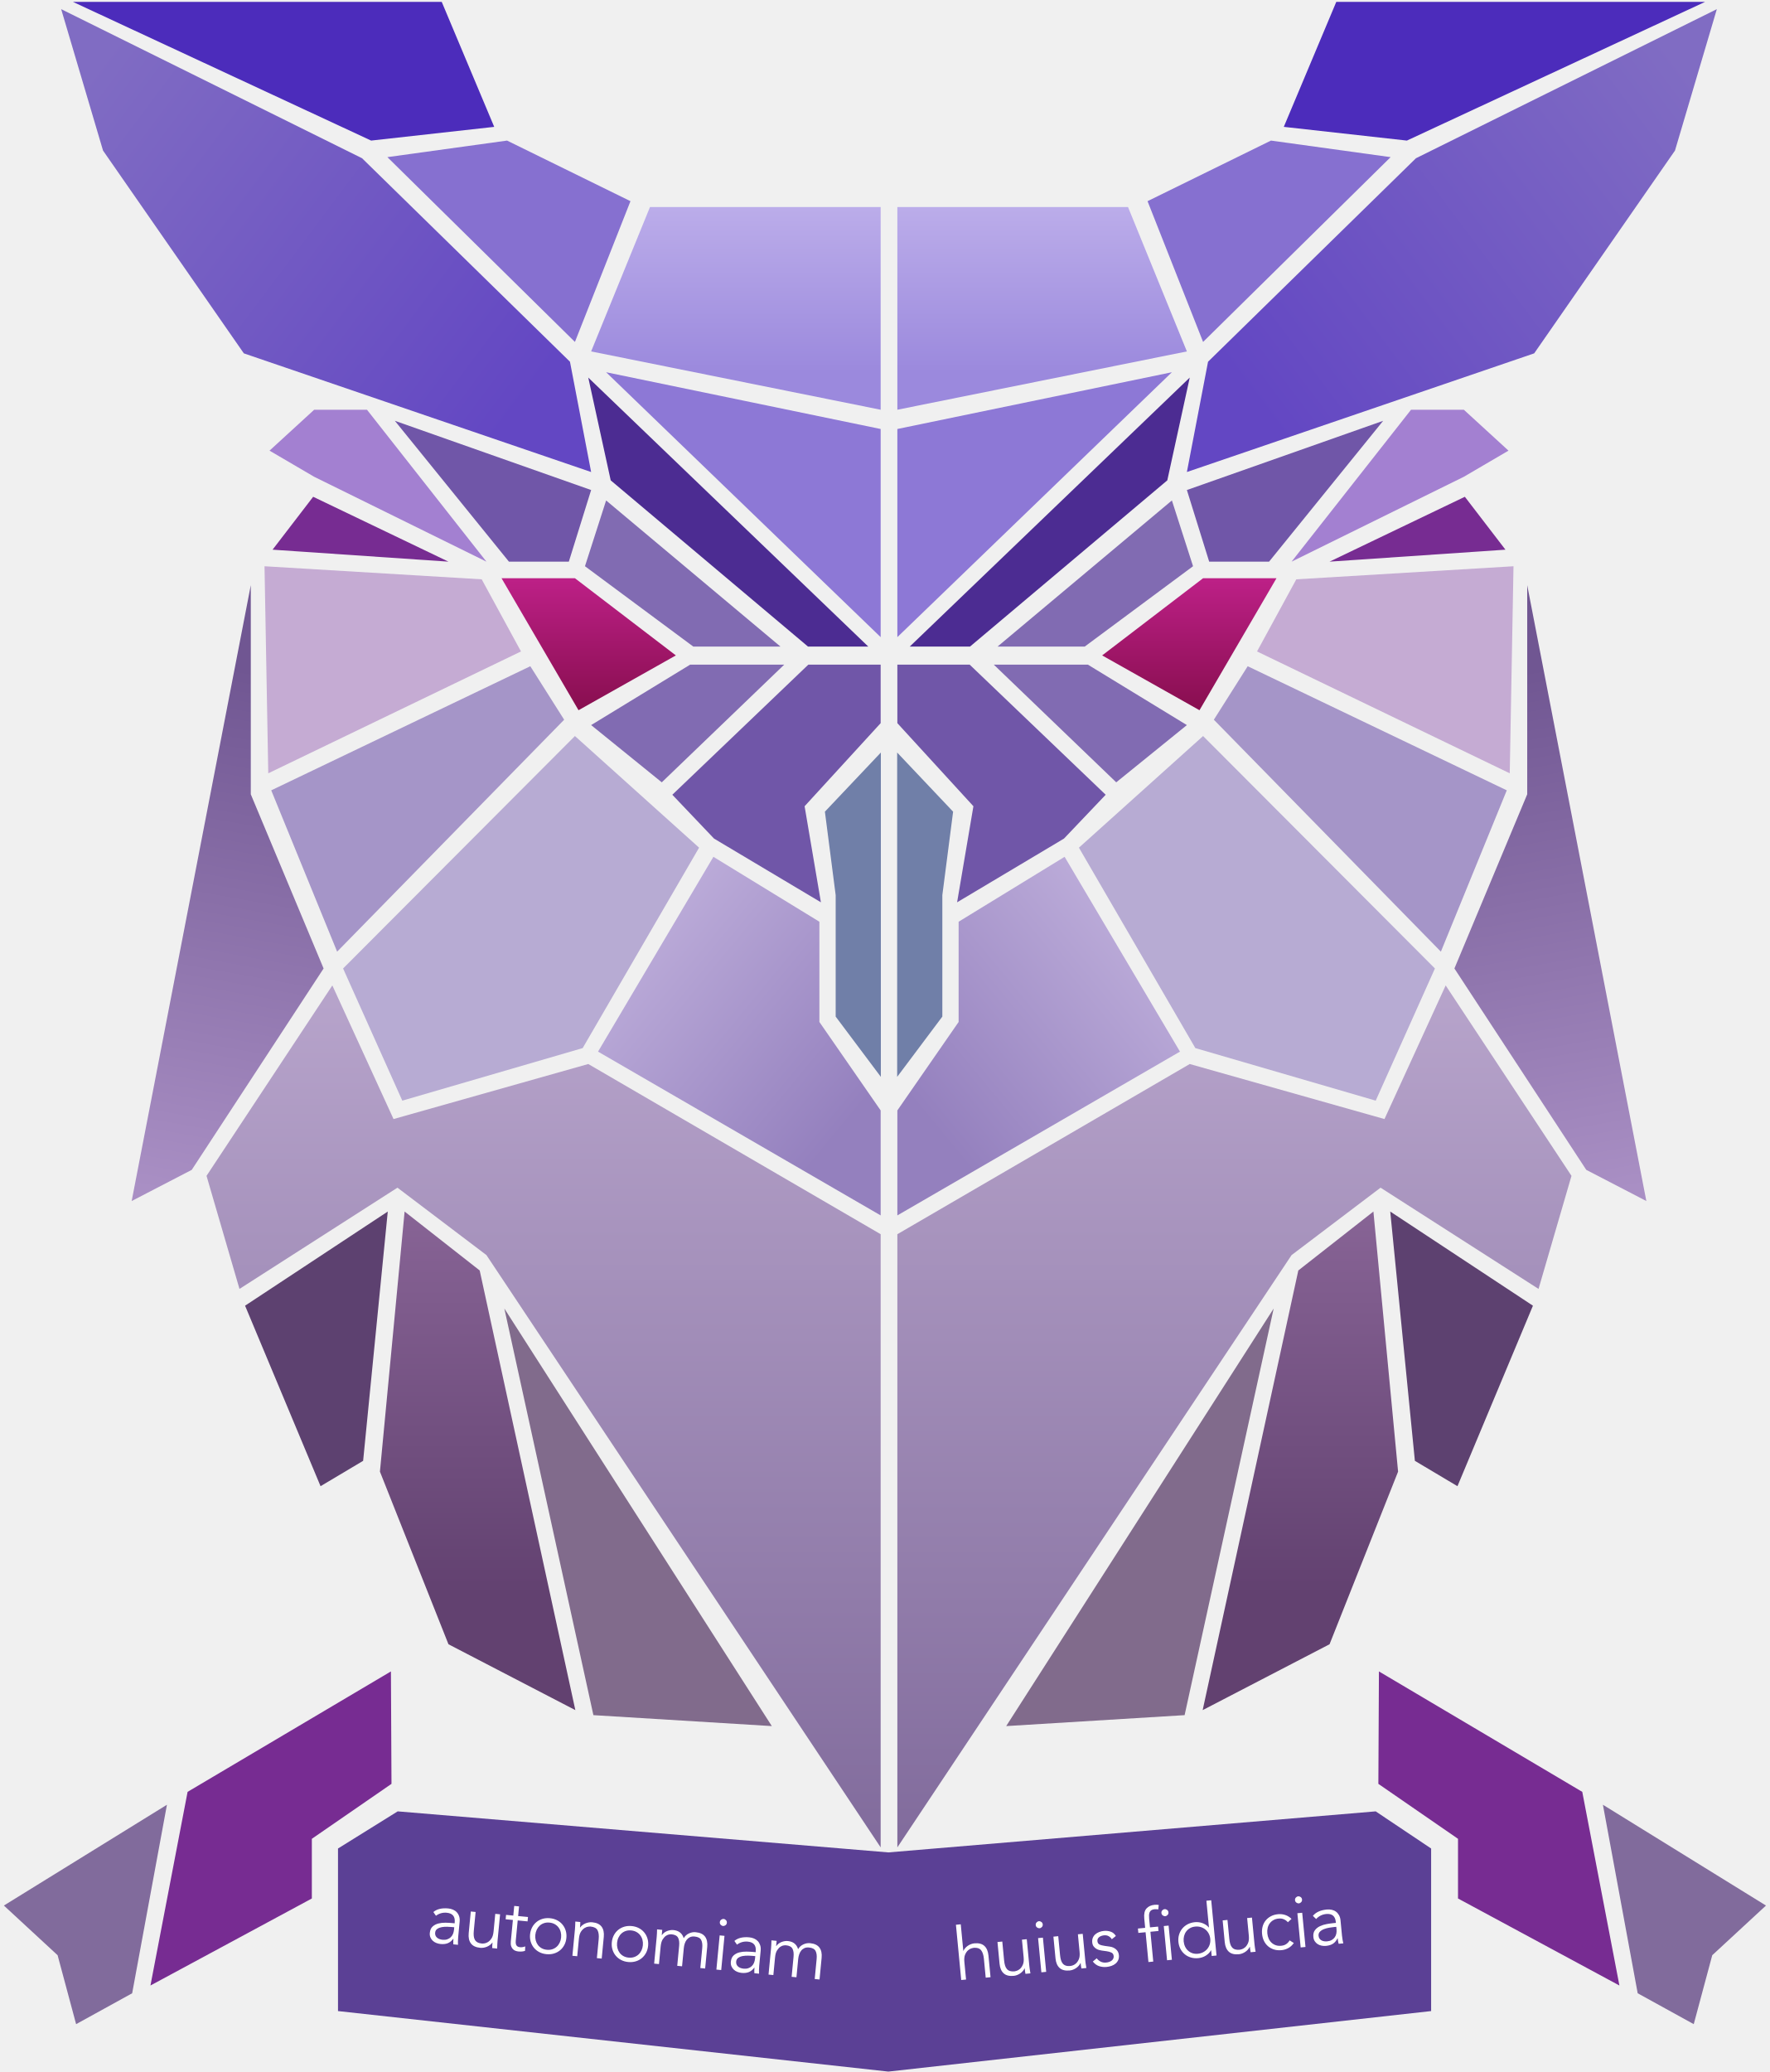
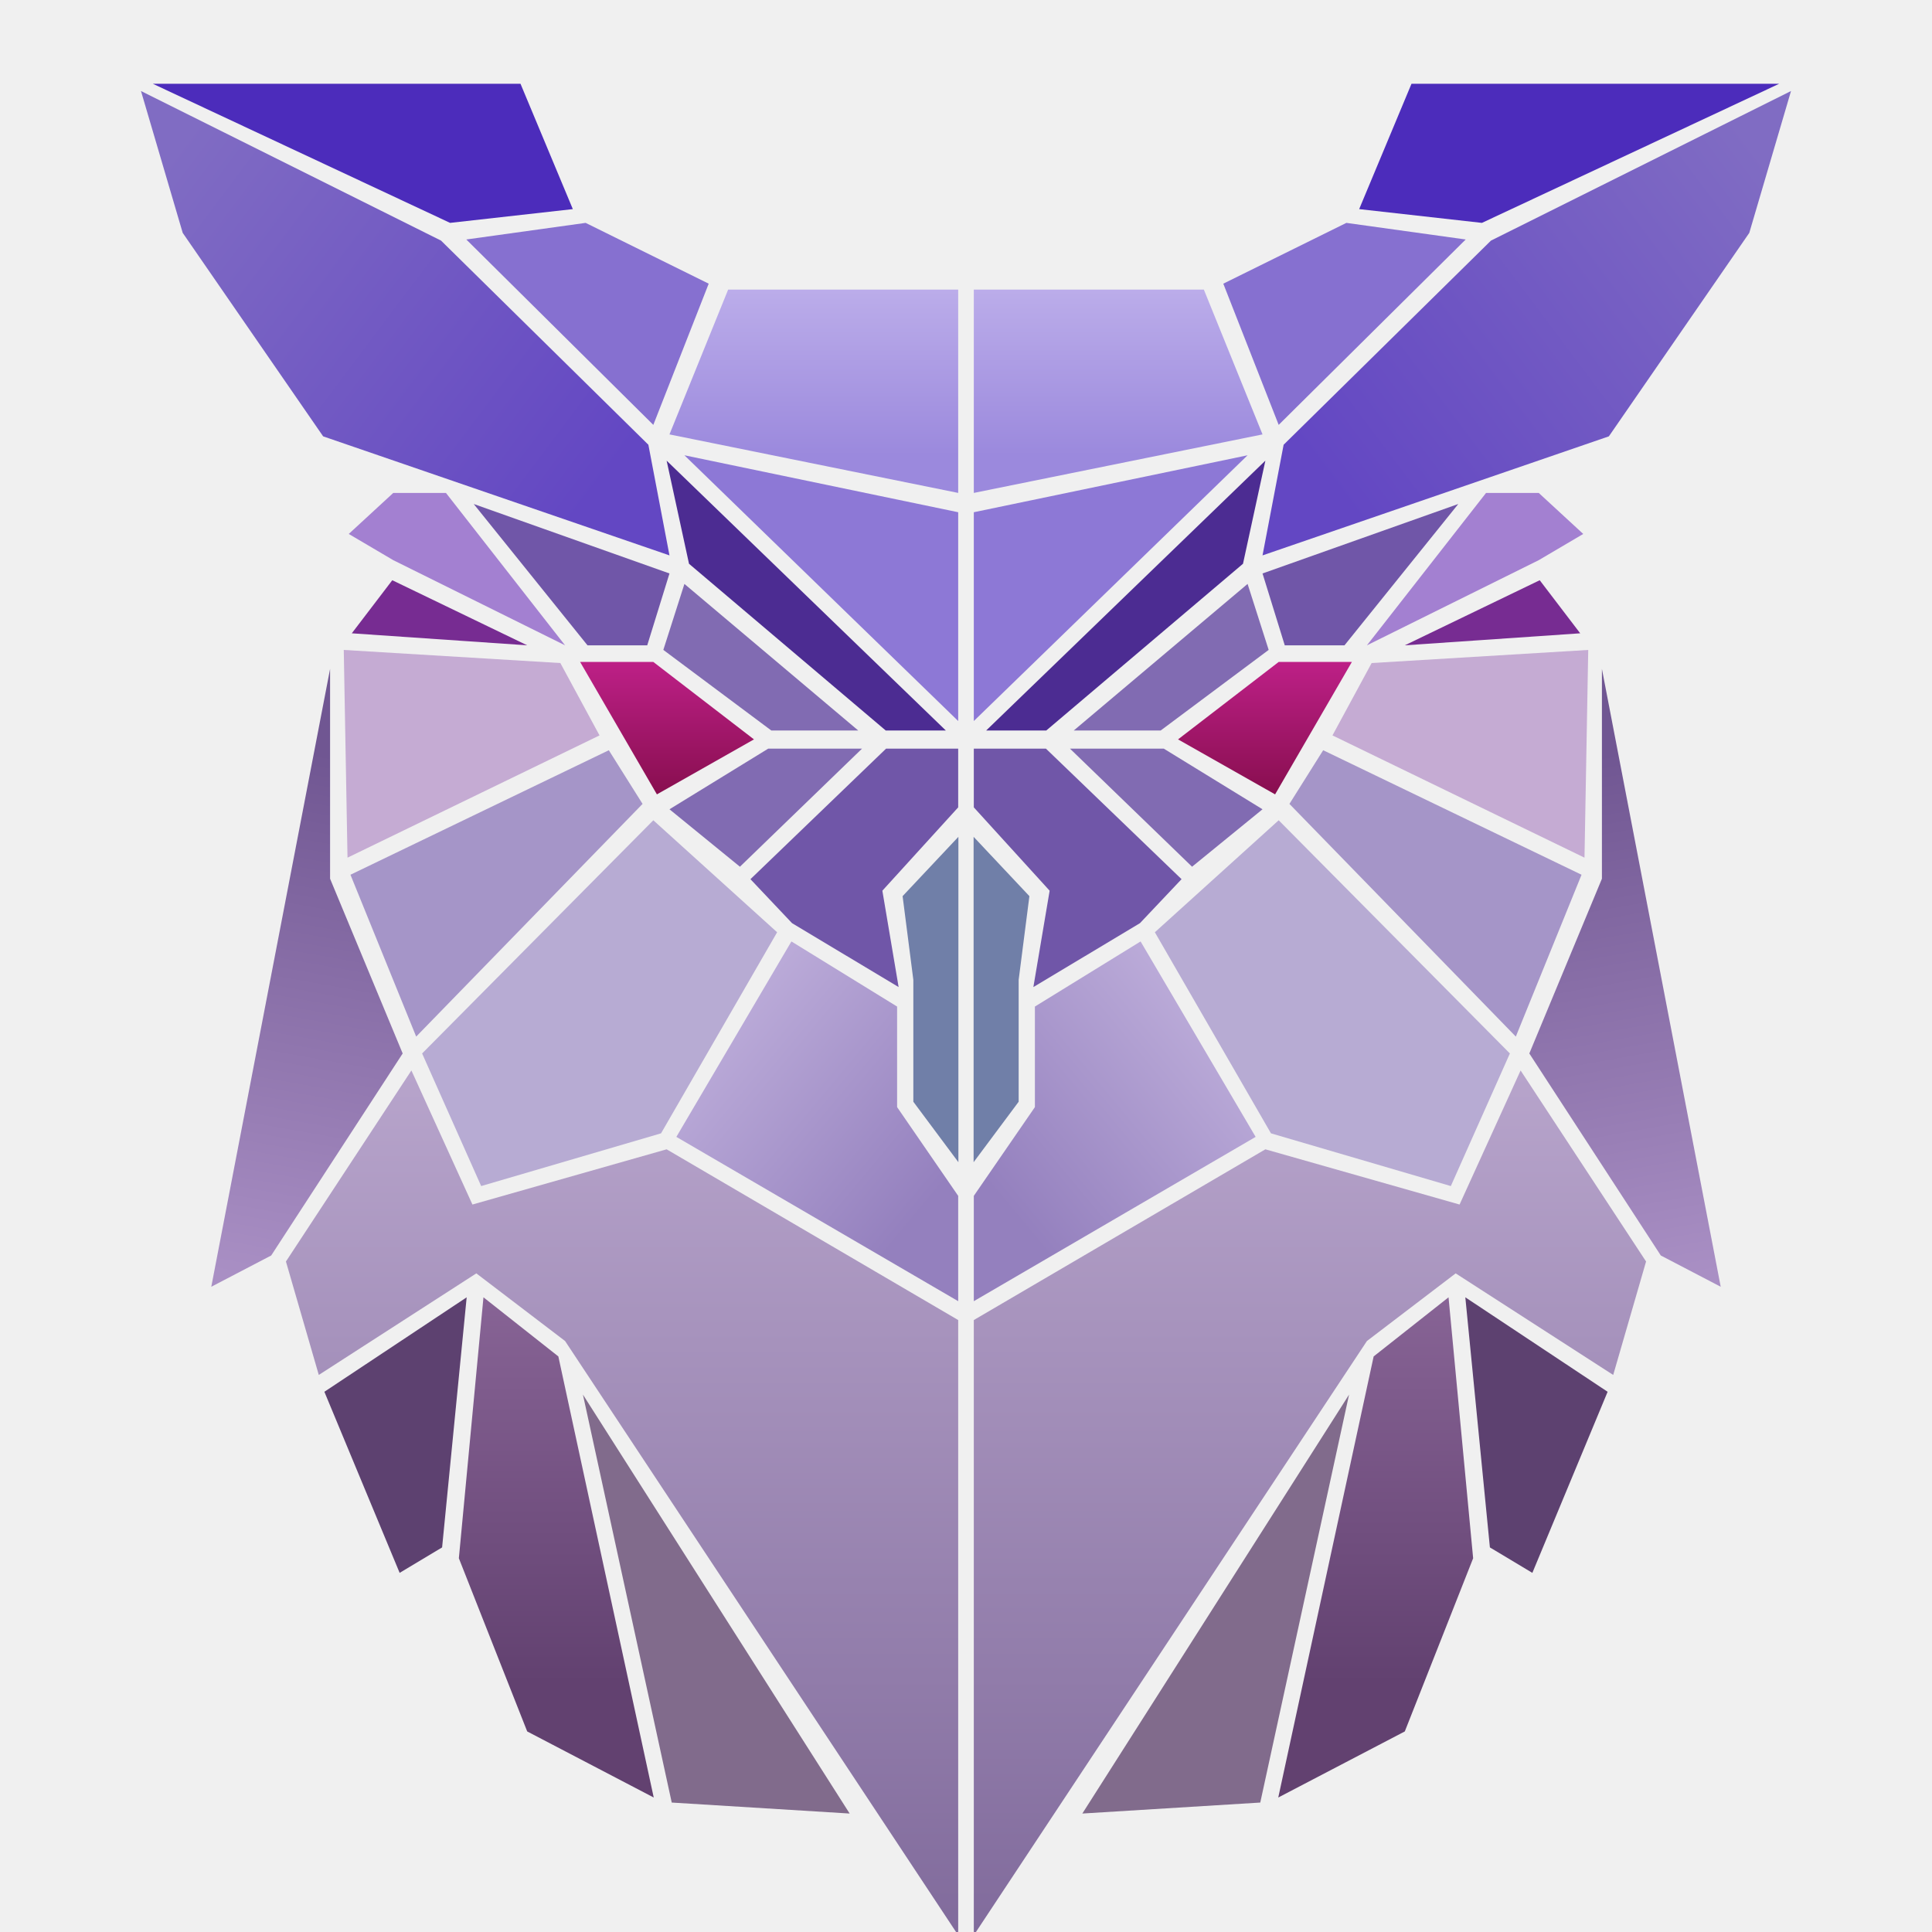
- <svg xmlns="http://www.w3.org/2000/svg" width="217px" height="254px" viewBox="0 0 217 254" version="1.1">
+ <svg xmlns="http://www.w3.org/2000/svg" width="254px" height="254px" viewBox="0 0 254 254" version="1.1">
  <defs>
-     <linearGradient x1="93.29%" y1="75.225%" x2="3.823%" y2="16.739%" id="linearGradient-1">
+     <linearGradient x1="93.29%" y1="75.539%" x2="3.823%" y2="16.324%" id="linearGradient-1">
      <stop stop-color="#6347C3" offset="0%" />
      <stop stop-color="#806CC3" offset="100%" />
    </linearGradient>
    <linearGradient x1="50%" y1="-39.737%" x2="50%" y2="81.431%" id="linearGradient-2">
      <stop stop-color="#CBBEF0" offset="0%" />
      <stop stop-color="#9B89DD" offset="100%" />
    </linearGradient>
    <linearGradient x1="50%" y1="0%" x2="50%" y2="100%" id="linearGradient-3">
      <stop stop-color="#BD2087" offset="0%" />
      <stop stop-color="#880E4F" offset="100%" />
    </linearGradient>
-     <linearGradient x1="45.142%" y1="100%" x2="50%" y2="13.159%" id="linearGradient-4">
+     <linearGradient x1="45.202%" y1="100%" x2="50%" y2="13.159%" id="linearGradient-4">
      <stop stop-color="#A98FC4" offset="0%" />
      <stop stop-color="#705692" offset="100%" />
    </linearGradient>
-     <linearGradient x1="3.978%" y1="0%" x2="81.069%" y2="80.931%" id="linearGradient-5">
+     <linearGradient x1="4.544%" y1="0%" x2="80.686%" y2="80.931%" id="linearGradient-5">
      <stop stop-color="#C6B7E0" offset="0%" />
      <stop stop-color="#9480BE" offset="100%" />
    </linearGradient>
    <linearGradient x1="50%" y1="0%" x2="50%" y2="100%" id="linearGradient-6">
      <stop stop-color="#B7A4CB" offset="0%" />
      <stop stop-color="#816B9C" offset="100%" />
    </linearGradient>
    <linearGradient x1="50%" y1="-40.456%" x2="50%" y2="77.044%" id="linearGradient-7">
      <stop stop-color="#9B76A9" offset="0%" />
      <stop stop-color="#624170" offset="100%" />
    </linearGradient>
-     <linearGradient x1="50%" y1="58.027%" x2="50%" y2="58.027%" id="linearGradient-8">
-       <stop stop-color="#4C2C92" offset="0%" />
-       <stop stop-color="#6A5597" offset="100%" />
-     </linearGradient>
  </defs>
-   <g id="RSE-Community-logo" stroke="none" stroke-width="1" fill="none" fill-rule="evenodd">
-     <g id="Logo" transform="translate(0, -10)">
-       <g id="half-face" transform="translate(7, 0)">
-         <polygon id="Path-27" fill="#4C2CBB" points="1.95 10.233 47.161 10.233 53.595 25.551 38.503 27.233" />
-         <polygon id="Path-28" fill="url(#linearGradient-1)" points="0.5 11.121 37.392 29.399 62.883 54.343 65.478 67.864 22.896 53.317 5.632 28.457" />
-         <polygon id="Path-29" fill="#8670D0" points="40.498 29.263 55.17 27.233 70.301 34.661 63.491 51.916" />
-         <polygon id="Path-30" fill="url(#linearGradient-2)" points="72.693 35.382 100.976 35.382 100.976 60.229 65.478 53.08" />
-         <polygon id="Path-32" fill="#8D78D6" points="100.976 62.589 100.976 88.104 67.315 55.63" />
-         <polygon id="Path-33" fill="#4C2C92" points="65.127 56.287 99.458 89.261 92.068 89.261 67.879 68.886" />
-         <polygon id="Path-35" fill="#7056A8" points="41.41 61.584 65.478 70.071 62.744 78.851 55.4 78.851" />
-         <polygon id="Path-36" fill="#816BB2" points="67.315 71.349 88.69 89.261 78.002 89.261 64.722 79.411" />
-         <polygon id="Path-37" fill="#A380D1" points="37.995 60.229 52.641 78.851 31.52 68.447 26.046 65.243 31.52 60.229" />
-         <polygon id="Path-38" fill="#772C92" points="31.397 70.898 47.985 78.851 26.419 77.384" />
-         <polygon id="Path-39" fill="#C5ABD3" points="52.061 81.017 56.878 89.859 25.892 104.797 25.432 79.415" />
-         <polygon id="Path-40" fill="url(#linearGradient-3)" points="54.492 80.883 63.491 80.883 75.866 90.345 63.932 97.064" />
-         <polygon id="Path-41" fill="#A595C8" points="58.021 91.671 62.171 98.228 34.335 126.661 26.256 106.884" />
-         <polygon id="Path-43" fill="url(#linearGradient-4)" points="23.75 81.733 9.144 157.229 16.51 153.409 32.676 128.723 23.75 107.371" />
-         <polygon id="Path-44" fill="#B7ABD3" points="63.491 100.228 35.066 128.723 42.326 144.925 64.441 138.482 78.714 113.913" />
-         <polygon id="Path-45" fill="#816BB2" points="65.478 98.886 77.614 91.479 89.149 91.479 74.14 105.903" />
-         <polygon id="Path-46" fill="#7056A8" points="92.106 91.479 100.976 91.479 100.976 98.65 91.651 108.835 93.651 120.611 80.546 112.799 75.433 107.426" />
-         <polygon id="Path-47" fill="url(#linearGradient-5)" points="80.47 115.034 93.464 122.991 93.464 135.279 100.976 146.123 100.976 158.993 66.325 138.915" />
-         <polygon id="Path-48" fill="url(#linearGradient-6)" points="65.127 140.434 100.976 161.297 100.976 236.464 52.641 163.857 41.731 155.593 22.363 168.004 18.322 154.143 33.748 130.801 41.251 147.181" />
-         <polygon id="Path-50" fill="#816B8C" points="54.837 170.407 87.632 221.596 65.756 220.254" />
-         <polygon id="Path-51" fill="url(#linearGradient-7)" points="51.815 165.742 63.543 219.639 47.985 211.564 39.583 190.403 42.608 158.519" />
-         <polygon id="Path-52" fill="#5D4170" points="40.544 158.519 37.523 189.079 32.302 192.188 23.048 170.061" />
-         <polygon id="Path-5" fill="#707FA8" points="94.14 109.5 101 102.251 101 142.01 95.461 134.622 95.461 119.733" />
-       </g>
-       <g id="half-face" transform="translate(160.5, 118.5) scale(-1, 1) translate(-160.5, -118.5) translate(110, 0)">
-         <polygon id="Path-27" fill="#4C2CBB" points="1.95 10.233 47.161 10.233 53.595 25.551 38.503 27.233" />
-         <polygon id="Path-28" fill="url(#linearGradient-1)" points="0.5 11.121 37.392 29.399 62.883 54.343 65.478 67.864 22.896 53.317 5.632 28.457" />
-         <polygon id="Path-29" fill="#8670D0" points="40.498 29.263 55.17 27.233 70.301 34.661 63.491 51.916" />
-         <polygon id="Path-30" fill="url(#linearGradient-2)" points="72.693 35.382 100.976 35.382 100.976 60.229 65.478 53.08" />
-         <polygon id="Path-32" fill="#8D78D6" points="100.976 62.589 100.976 88.104 67.315 55.63" />
-         <polygon id="Path-33" fill="#4C2C92" points="65.127 56.287 99.458 89.261 92.068 89.261 67.879 68.886" />
-         <polygon id="Path-35" fill="#7056A8" points="41.41 61.584 65.478 70.071 62.744 78.851 55.4 78.851" />
-         <polygon id="Path-36" fill="#816BB2" points="67.315 71.349 88.69 89.261 78.002 89.261 64.722 79.411" />
-         <polygon id="Path-37" fill="#A380D1" points="37.995 60.229 52.641 78.851 31.52 68.447 26.046 65.243 31.52 60.229" />
-         <polygon id="Path-38" fill="#772C92" points="31.397 70.898 47.985 78.851 26.419 77.384" />
-         <polygon id="Path-39" fill="#C5ABD3" points="52.061 81.017 56.878 89.859 25.892 104.797 25.432 79.415" />
-         <polygon id="Path-40" fill="url(#linearGradient-3)" points="54.492 80.883 63.491 80.883 75.866 90.345 63.932 97.064" />
-         <polygon id="Path-41" fill="#A595C8" points="58.021 91.671 62.171 98.228 34.335 126.661 26.256 106.884" />
-         <polygon id="Path-43" fill="url(#linearGradient-4)" points="23.75 81.733 9.144 157.229 16.51 153.409 32.676 128.723 23.75 107.371" />
-         <polygon id="Path-44" fill="#B7ABD3" points="63.491 100.228 35.066 128.723 42.326 144.925 64.441 138.482 78.714 113.913" />
-         <polygon id="Path-45" fill="#816BB2" points="65.478 98.886 77.614 91.479 89.149 91.479 74.14 105.903" />
-         <polygon id="Path-46" fill="#7056A8" points="92.106 91.479 100.976 91.479 100.976 98.65 91.651 108.835 93.651 120.611 80.546 112.799 75.433 107.426" />
-         <polygon id="Path-47" fill="url(#linearGradient-5)" points="80.47 115.034 93.464 122.991 93.464 135.279 100.976 146.123 100.976 158.993 66.325 138.915" />
-         <polygon id="Path-48" fill="url(#linearGradient-6)" points="65.127 140.434 100.976 161.297 100.976 236.464 52.641 163.857 41.731 155.593 22.363 168.004 18.322 154.143 33.748 130.801 41.251 147.181" />
-         <polygon id="Path-50" fill="#816B8C" points="54.837 170.407 87.632 221.596 65.756 220.254" />
-         <polygon id="Path-51" fill="url(#linearGradient-7)" points="51.815 165.742 63.543 219.639 47.985 211.564 39.583 190.403 42.608 158.519" />
-         <polygon id="Path-52" fill="#5D4170" points="40.544 158.519 37.523 189.079 32.302 192.188 23.048 170.061" />
-         <polygon id="Path-5" fill="#707FA8" points="94.14 109.5 101 102.251 101 142.01 95.461 134.622 95.461 119.733" />
-       </g>
-       <g id="banner" stroke-width="1" transform="translate(0, 214)">
-         <g id="band" transform="translate(169, 0)">
-           <polygon id="Path-3" fill="#772C92" points="0.069 0.894 25 15.658 29.554 39.397 9.765 28.73 9.765 21.413 1.42108547e-14 14.677" />
-           <polygon id="Path-2" fill="#816B9C" points="27.531 17.238 47.524 29.595 40.937 35.684 38.668 44.134 31.795 40.348" />
-         </g>
-         <g id="band" transform="translate(24, 22.5) scale(-1, 1) translate(-24, -22.5) ">
-           <polygon id="Path-3" fill="#772C92" points="0.069 0.894 25 15.658 29.554 39.397 9.765 28.73 9.765 21.413 1.42108547e-14 14.677" />
-           <polygon id="Path-2" fill="#816B9C" points="27.531 17.238 47.524 29.595 40.937 35.684 38.668 44.134 31.795 40.348" />
-         </g>
-         <g id="Group-2" transform="translate(40.5, 18)">
-           <g id="front-banner">
-             <polygon id="Path-4" fill="url(#linearGradient-8)" points="0.941 4.603 8.261 0.05 68.42 5.081 128.171 0.05 134.969 4.603 134.969 24.531 68.42 31.949 0.941 24.531" />
-             <g id="Group" stroke-width="1" transform="translate(1, 10)" fill="#FFFFFF">
-               <path d="M14.194,4.255 L13.89,4.226 C13.74,4.212 13.553,4.201 13.328,4.195 C13.102,4.188 12.884,4.203 12.672,4.24 C12.461,4.277 12.276,4.348 12.118,4.454 C11.961,4.559 11.872,4.717 11.852,4.926 C11.838,5.063 11.855,5.184 11.903,5.288 C11.95,5.392 12.018,5.48 12.108,5.551 C12.198,5.623 12.299,5.678 12.413,5.716 C12.527,5.754 12.644,5.779 12.763,5.791 C12.978,5.811 13.168,5.793 13.333,5.737 C13.499,5.68 13.641,5.596 13.76,5.484 C13.879,5.372 13.972,5.236 14.039,5.077 C14.105,4.917 14.147,4.745 14.165,4.56 L14.194,4.255 Z M14.241,3.771 L14.251,3.664 C14.32,2.941 13.997,2.546 13.28,2.477 C12.79,2.43 12.347,2.553 11.952,2.847 L11.634,2.391 C12.067,2.023 12.678,1.876 13.466,1.952 C13.669,1.972 13.862,2.02 14.044,2.098 C14.227,2.176 14.381,2.282 14.506,2.418 C14.632,2.554 14.728,2.718 14.793,2.911 C14.859,3.104 14.88,3.329 14.855,3.586 L14.676,5.459 C14.66,5.62 14.651,5.789 14.649,5.967 L14.65,6.21 C14.651,6.283 14.653,6.349 14.657,6.406 L14.084,6.351 C14.075,6.248 14.073,6.136 14.075,6.016 C14.078,5.896 14.084,5.779 14.095,5.665 L14.077,5.663 C13.877,5.928 13.653,6.11 13.406,6.209 C13.158,6.309 12.864,6.343 12.523,6.31 C12.338,6.292 12.162,6.25 11.993,6.182 C11.825,6.115 11.679,6.023 11.554,5.905 C11.43,5.788 11.335,5.649 11.269,5.489 C11.203,5.329 11.179,5.147 11.199,4.944 C11.231,4.604 11.345,4.345 11.54,4.168 C11.735,3.991 11.97,3.867 12.245,3.797 C12.52,3.727 12.809,3.694 13.113,3.699 C13.417,3.704 13.694,3.719 13.945,3.743 L14.241,3.771 Z M18.848,6.808 C18.847,6.694 18.851,6.581 18.858,6.47 L18.886,6.134 L18.886,6.134 L18.868,6.132 C18.791,6.239 18.698,6.336 18.587,6.422 C18.476,6.507 18.355,6.579 18.223,6.635 C18.091,6.692 17.953,6.733 17.809,6.758 C17.665,6.784 17.524,6.79 17.387,6.777 C16.849,6.725 16.466,6.545 16.236,6.237 C16.006,5.928 15.917,5.511 15.967,4.986 L16.223,2.325 L16.814,2.382 L16.591,4.702 C16.569,4.935 16.567,5.143 16.586,5.326 C16.604,5.508 16.651,5.665 16.726,5.796 C16.801,5.926 16.908,6.03 17.049,6.107 C17.189,6.184 17.37,6.233 17.591,6.254 L17.704,6.252 C17.742,6.249 17.789,6.246 17.845,6.242 C17.985,6.231 18.136,6.179 18.298,6.087 C18.461,5.994 18.612,5.845 18.752,5.642 C18.892,5.438 18.981,5.145 19.017,4.763 L19.224,2.613 L19.815,2.67 L19.501,5.94 C19.49,6.053 19.481,6.197 19.474,6.371 C19.466,6.545 19.461,6.71 19.458,6.867 L18.848,6.808 Z M23.184,3.536 L21.975,3.42 L21.738,5.892 C21.723,6.047 21.726,6.176 21.746,6.277 C21.766,6.379 21.801,6.459 21.85,6.518 C21.898,6.577 21.959,6.62 22.031,6.648 C22.104,6.676 22.185,6.695 22.275,6.703 C22.376,6.713 22.482,6.708 22.593,6.688 C22.703,6.669 22.805,6.64 22.899,6.6 L22.874,7.149 C22.643,7.23 22.373,7.255 22.062,7.225 C21.948,7.214 21.832,7.188 21.712,7.146 C21.593,7.105 21.486,7.037 21.393,6.944 C21.299,6.851 21.226,6.729 21.175,6.58 C21.123,6.43 21.108,6.239 21.13,6.006 L21.384,3.363 L20.497,3.278 L20.548,2.74 L21.435,2.825 L21.549,1.643 L22.14,1.699 L22.027,2.882 L23.236,2.998 L23.184,3.536 Z M27.298,5.503 C27.32,5.27 27.304,5.049 27.249,4.839 C27.194,4.628 27.104,4.442 26.981,4.28 C26.858,4.117 26.704,3.983 26.518,3.878 C26.332,3.773 26.117,3.708 25.872,3.685 C25.627,3.661 25.404,3.684 25.201,3.752 C24.999,3.82 24.823,3.922 24.675,4.058 C24.526,4.195 24.404,4.361 24.31,4.557 C24.216,4.753 24.158,4.967 24.135,5.2 C24.113,5.433 24.13,5.654 24.185,5.865 C24.24,6.075 24.328,6.261 24.448,6.423 C24.568,6.586 24.721,6.719 24.906,6.825 C25.092,6.93 25.308,6.994 25.552,7.018 C25.797,7.041 26.021,7.019 26.223,6.951 C26.426,6.883 26.603,6.781 26.754,6.645 C26.906,6.509 27.029,6.343 27.123,6.147 C27.217,5.951 27.276,5.736 27.298,5.503 Z M27.943,5.565 C27.913,5.882 27.829,6.169 27.693,6.427 C27.557,6.686 27.381,6.904 27.165,7.082 C26.949,7.26 26.699,7.391 26.417,7.476 C26.135,7.56 25.829,7.587 25.501,7.555 C25.178,7.524 24.886,7.44 24.625,7.304 C24.364,7.167 24.144,6.991 23.966,6.775 C23.788,6.559 23.657,6.311 23.572,6.032 C23.487,5.753 23.46,5.455 23.49,5.138 C23.521,4.822 23.604,4.534 23.74,4.276 C23.877,4.018 24.053,3.8 24.269,3.622 C24.485,3.443 24.734,3.312 25.016,3.228 C25.299,3.143 25.601,3.116 25.924,3.147 C26.252,3.179 26.547,3.263 26.808,3.4 C27.069,3.536 27.289,3.712 27.467,3.928 C27.645,4.144 27.777,4.392 27.862,4.671 C27.946,4.951 27.973,5.249 27.943,5.565 Z M29.648,3.613 C29.649,3.728 29.646,3.841 29.638,3.951 L29.61,4.288 L29.61,4.288 L29.628,4.289 C29.705,4.182 29.798,4.086 29.909,4 C30.02,3.914 30.141,3.843 30.273,3.786 C30.405,3.73 30.543,3.689 30.687,3.663 C30.831,3.638 30.972,3.632 31.11,3.645 C31.647,3.697 32.031,3.876 32.26,4.185 C32.49,4.493 32.579,4.91 32.529,5.436 L32.274,8.096 L31.682,8.04 L31.905,5.719 C31.95,5.254 31.903,4.889 31.766,4.626 C31.628,4.362 31.342,4.21 30.906,4.168 L30.843,4.168 C30.799,4.169 30.735,4.173 30.651,4.18 C30.512,4.19 30.361,4.242 30.198,4.335 C30.035,4.428 29.884,4.576 29.744,4.78 C29.604,4.983 29.515,5.276 29.479,5.658 L29.273,7.809 L28.681,7.752 L28.995,4.482 C29.006,4.368 29.015,4.225 29.023,4.05 C29.03,3.876 29.036,3.711 29.039,3.555 L29.648,3.613 Z M37.32,6.465 C37.343,6.232 37.326,6.01 37.271,5.8 C37.216,5.59 37.127,5.404 37.004,5.241 C36.881,5.079 36.726,4.945 36.54,4.84 C36.355,4.734 36.139,4.67 35.894,4.646 C35.65,4.623 35.426,4.645 35.223,4.713 C35.021,4.781 34.846,4.883 34.697,5.02 C34.548,5.156 34.427,5.322 34.333,5.518 C34.238,5.714 34.18,5.929 34.158,6.162 C34.135,6.394 34.152,6.616 34.207,6.826 C34.262,7.037 34.35,7.223 34.47,7.385 C34.59,7.547 34.743,7.681 34.929,7.786 C35.114,7.891 35.33,7.956 35.575,7.979 C35.82,8.003 36.043,7.98 36.246,7.912 C36.448,7.844 36.625,7.742 36.777,7.606 C36.928,7.47 37.051,7.304 37.146,7.108 C37.24,6.912 37.298,6.698 37.32,6.465 Z M37.965,6.527 C37.935,6.843 37.852,7.131 37.715,7.389 C37.579,7.647 37.403,7.865 37.187,8.043 C36.971,8.222 36.722,8.353 36.439,8.437 C36.157,8.522 35.852,8.548 35.523,8.517 C35.201,8.486 34.909,8.402 34.648,8.265 C34.386,8.129 34.167,7.953 33.989,7.737 C33.81,7.521 33.679,7.273 33.594,6.994 C33.51,6.714 33.482,6.416 33.513,6.1 C33.543,5.783 33.626,5.496 33.763,5.238 C33.899,4.979 34.075,4.761 34.291,4.583 C34.507,4.405 34.756,4.274 35.039,4.189 C35.321,4.105 35.623,4.078 35.946,4.109 C36.275,4.14 36.569,4.225 36.83,4.361 C37.092,4.498 37.311,4.674 37.489,4.89 C37.668,5.106 37.799,5.354 37.884,5.633 C37.969,5.912 37.996,6.21 37.965,6.527 Z M39.016,5.452 C39.031,5.297 39.042,5.141 39.048,4.985 L39.061,4.516 L39.061,4.516 L39.697,4.577 L39.636,5.213 L39.654,5.215 C39.821,4.984 40.037,4.818 40.303,4.717 C40.569,4.616 40.827,4.577 41.078,4.601 C41.192,4.612 41.311,4.636 41.438,4.672 C41.564,4.708 41.683,4.763 41.797,4.838 C41.91,4.912 42.014,5.011 42.107,5.134 C42.201,5.258 42.275,5.412 42.33,5.598 C42.475,5.341 42.685,5.147 42.96,5.017 C43.234,4.887 43.512,4.835 43.793,4.862 C44.33,4.913 44.714,5.093 44.943,5.402 C45.173,5.71 45.263,6.127 45.212,6.653 L44.957,9.313 L44.366,9.257 L44.6,6.811 C44.641,6.387 44.597,6.054 44.47,5.813 C44.342,5.572 44.076,5.431 43.669,5.392 C43.448,5.371 43.259,5.397 43.101,5.469 C42.944,5.541 42.812,5.645 42.706,5.779 C42.599,5.914 42.516,6.07 42.457,6.248 C42.398,6.426 42.359,6.614 42.34,6.811 L42.126,9.042 L41.535,8.985 L41.769,6.539 C41.81,6.115 41.766,5.782 41.639,5.541 C41.511,5.3 41.245,5.16 40.838,5.121 L40.749,5.121 C40.707,5.123 40.654,5.127 40.589,5.133 C40.458,5.145 40.319,5.198 40.171,5.292 C40.023,5.386 39.884,5.536 39.753,5.74 C39.622,5.944 39.538,6.238 39.501,6.62 L39.295,8.77 L38.704,8.713 L39.016,5.452 Z M47.618,3.71 C47.606,3.835 47.551,3.934 47.454,4.006 C47.356,4.078 47.254,4.109 47.147,4.099 C47.039,4.088 46.944,4.039 46.862,3.949 C46.781,3.86 46.746,3.753 46.758,3.627 C46.77,3.502 46.824,3.403 46.922,3.331 C47.019,3.259 47.122,3.228 47.229,3.239 C47.337,3.249 47.431,3.299 47.513,3.388 C47.595,3.477 47.63,3.584 47.618,3.71 Z M46.926,9.502 L46.335,9.446 L46.737,5.253 L47.329,5.31 L46.926,9.502 Z M51.103,7.796 L50.799,7.767 L50.546,7.749 C50.452,7.743 50.349,7.739 50.236,7.736 C50.011,7.729 49.793,7.745 49.581,7.781 C49.37,7.818 49.185,7.89 49.027,7.995 C48.869,8.1 48.78,8.258 48.76,8.467 C48.747,8.604 48.764,8.725 48.812,8.829 C48.859,8.933 48.927,9.021 49.017,9.093 C49.106,9.164 49.208,9.219 49.322,9.257 C49.436,9.296 49.552,9.32 49.672,9.332 C49.887,9.352 50.077,9.334 50.242,9.278 C50.407,9.221 50.55,9.137 50.669,9.025 C50.788,8.913 50.881,8.777 50.947,8.618 C51.014,8.458 51.056,8.286 51.074,8.101 L51.103,7.796 Z M51.15,7.313 L51.16,7.205 C51.229,6.482 50.906,6.087 50.189,6.018 C49.699,5.971 49.256,6.094 48.86,6.388 L48.542,5.932 C48.976,5.564 49.586,5.418 50.375,5.493 C50.578,5.513 50.771,5.561 50.953,5.639 C51.135,5.717 51.289,5.824 51.415,5.959 C51.541,6.095 51.636,6.259 51.702,6.452 C51.768,6.646 51.789,6.871 51.764,7.127 L51.584,9 C51.569,9.161 51.56,9.331 51.558,9.508 L51.559,9.751 C51.56,9.824 51.562,9.89 51.566,9.947 L50.992,9.892 C50.984,9.789 50.981,9.677 50.984,9.557 C50.986,9.437 50.993,9.32 51.004,9.206 L50.986,9.205 C50.786,9.469 50.562,9.651 50.314,9.751 C50.067,9.85 49.773,9.884 49.432,9.851 C49.247,9.833 49.07,9.791 48.902,9.723 C48.734,9.656 48.587,9.564 48.463,9.446 C48.339,9.329 48.243,9.19 48.177,9.03 C48.111,8.87 48.088,8.689 48.108,8.485 C48.14,8.145 48.254,7.886 48.449,7.709 C48.644,7.532 48.879,7.408 49.153,7.338 C49.428,7.268 49.718,7.236 50.022,7.241 C50.326,7.246 50.603,7.26 50.854,7.284 L51.15,7.313 Z M53.042,6.798 C53.057,6.643 53.067,6.487 53.073,6.331 C53.079,6.175 53.084,6.018 53.087,5.862 L53.723,5.923 L53.662,6.559 L53.68,6.561 C53.846,6.33 54.063,6.164 54.329,6.063 C54.594,5.961 54.853,5.923 55.104,5.947 C55.217,5.958 55.337,5.981 55.463,6.018 C55.589,6.054 55.709,6.109 55.822,6.183 C55.936,6.257 56.039,6.356 56.133,6.48 C56.227,6.603 56.301,6.758 56.355,6.944 C56.5,6.687 56.71,6.493 56.985,6.363 C57.26,6.232 57.538,6.181 57.818,6.207 C58.356,6.259 58.739,6.439 58.969,6.747 C59.199,7.056 59.288,7.473 59.238,7.998 L58.982,10.659 L58.391,10.602 L58.626,8.157 C58.666,7.732 58.623,7.4 58.495,7.159 C58.368,6.917 58.101,6.777 57.695,6.738 C57.474,6.717 57.285,6.742 57.127,6.815 C56.969,6.887 56.837,6.99 56.731,7.125 C56.625,7.259 56.542,7.416 56.483,7.594 C56.423,7.772 56.384,7.96 56.365,8.157 L56.151,10.387 L55.56,10.331 L55.795,7.885 C55.835,7.461 55.792,7.128 55.664,6.887 C55.537,6.646 55.27,6.505 54.864,6.467 L54.775,6.467 C54.733,6.469 54.68,6.473 54.614,6.479 C54.483,6.49 54.344,6.543 54.197,6.638 C54.049,6.732 53.91,6.881 53.778,7.086 C53.647,7.29 53.563,7.583 53.527,7.966 L53.32,10.116 L52.729,10.059 L53.042,6.798 Z M75.706,3.95 L76.297,3.893 L76.609,7.145 L76.627,7.143 C76.682,7.023 76.755,6.911 76.848,6.806 C76.94,6.7 77.046,6.607 77.164,6.527 C77.283,6.446 77.411,6.379 77.548,6.327 C77.684,6.275 77.821,6.242 77.959,6.229 C78.496,6.177 78.907,6.281 79.191,6.54 C79.475,6.799 79.642,7.191 79.693,7.717 L79.948,10.378 L79.357,10.435 L79.134,8.114 C79.089,7.648 78.974,7.299 78.789,7.067 C78.628,6.864 78.37,6.765 78.016,6.772 L77.858,6.781 C77.828,6.784 77.746,6.804 77.61,6.841 C77.475,6.878 77.337,6.958 77.195,7.08 C77.053,7.202 76.932,7.376 76.834,7.603 C76.735,7.829 76.704,8.133 76.74,8.516 L76.947,10.666 L76.355,10.723 L75.706,3.95 Z M84.229,9.967 C84.206,9.855 84.188,9.744 84.174,9.633 C84.161,9.523 84.149,9.411 84.138,9.298 L84.12,9.3 C84.065,9.419 83.991,9.532 83.899,9.637 C83.807,9.742 83.701,9.835 83.582,9.916 C83.463,9.997 83.336,10.063 83.199,10.116 C83.062,10.168 82.925,10.201 82.788,10.214 C82.25,10.265 81.84,10.162 81.556,9.903 C81.272,9.644 81.104,9.251 81.054,8.726 L80.799,6.065 L81.39,6.008 L81.613,8.329 C81.635,8.561 81.673,8.766 81.726,8.942 C81.779,9.117 81.854,9.262 81.953,9.376 C82.051,9.49 82.176,9.572 82.329,9.621 C82.481,9.669 82.668,9.683 82.889,9.662 L82.95,9.65 C82.993,9.64 83.055,9.624 83.136,9.602 C83.271,9.565 83.41,9.485 83.552,9.363 C83.694,9.241 83.814,9.067 83.913,8.84 C84.012,8.614 84.043,8.309 84.006,7.927 L83.8,5.777 L84.391,5.72 L84.705,8.99 L84.736,9.256 L84.736,9.256 L84.76,9.419 C84.785,9.591 84.811,9.755 84.838,9.909 L84.229,9.967 Z M86.349,3.905 C86.361,4.03 86.326,4.138 86.245,4.227 C86.163,4.316 86.068,4.366 85.961,4.376 C85.853,4.386 85.751,4.356 85.653,4.284 C85.556,4.212 85.501,4.113 85.489,3.987 C85.477,3.862 85.512,3.755 85.594,3.665 C85.676,3.576 85.771,3.526 85.878,3.516 C85.986,3.506 86.088,3.537 86.185,3.609 C86.283,3.681 86.337,3.779 86.349,3.905 Z M86.772,9.723 L86.181,9.78 L85.778,5.587 L86.37,5.53 L86.772,9.723 Z M91.089,9.309 C91.066,9.197 91.048,9.085 91.034,8.975 C91.021,8.865 91.008,8.753 90.997,8.64 L90.98,8.641 C90.925,8.761 90.851,8.874 90.759,8.979 C90.666,9.084 90.561,9.177 90.442,9.258 C90.323,9.339 90.195,9.405 90.059,9.458 C89.922,9.51 89.785,9.543 89.648,9.556 C89.11,9.607 88.699,9.504 88.415,9.244 C88.131,8.985 87.964,8.593 87.914,8.068 L87.658,5.407 L88.25,5.35 L88.472,7.67 C88.495,7.903 88.532,8.108 88.585,8.283 C88.638,8.459 88.714,8.604 88.812,8.718 C88.911,8.832 89.036,8.914 89.189,8.962 C89.341,9.011 89.528,9.025 89.748,9.004 L89.859,8.98 C89.896,8.971 89.942,8.958 89.996,8.944 C90.131,8.907 90.27,8.827 90.412,8.705 C90.553,8.583 90.674,8.408 90.773,8.182 C90.872,7.956 90.903,7.651 90.866,7.269 L90.66,5.119 L91.251,5.062 L91.565,8.332 L91.596,8.598 L91.596,8.598 L91.619,8.761 C91.645,8.933 91.671,9.096 91.698,9.251 L91.089,9.309 Z M94.821,5.723 C94.715,5.559 94.582,5.433 94.423,5.345 C94.264,5.258 94.077,5.225 93.862,5.246 C93.761,5.255 93.659,5.277 93.556,5.311 C93.454,5.345 93.364,5.391 93.285,5.45 C93.206,5.509 93.145,5.58 93.102,5.662 C93.059,5.745 93.042,5.843 93.053,5.956 C93.072,6.153 93.155,6.29 93.301,6.366 C93.446,6.443 93.66,6.501 93.941,6.54 L94.555,6.626 C94.854,6.663 95.11,6.773 95.323,6.954 C95.537,7.136 95.658,7.376 95.686,7.674 C95.708,7.901 95.681,8.101 95.604,8.275 C95.527,8.448 95.417,8.594 95.275,8.713 C95.133,8.832 94.966,8.925 94.773,8.992 C94.58,9.058 94.383,9.101 94.18,9.121 C93.857,9.152 93.551,9.119 93.262,9.024 C92.972,8.928 92.715,8.74 92.489,8.46 L92.966,8.062 C93.104,8.242 93.269,8.379 93.462,8.475 C93.655,8.571 93.877,8.607 94.128,8.583 C94.248,8.572 94.366,8.547 94.483,8.509 C94.599,8.47 94.701,8.418 94.789,8.353 C94.876,8.287 94.943,8.207 94.991,8.112 C95.04,8.017 95.058,7.909 95.046,7.79 C95.026,7.581 94.934,7.438 94.77,7.36 C94.606,7.282 94.411,7.227 94.185,7.195 L93.598,7.115 C93.525,7.104 93.425,7.084 93.299,7.054 C93.172,7.024 93.047,6.972 92.922,6.9 C92.798,6.827 92.687,6.728 92.591,6.602 C92.494,6.475 92.437,6.314 92.418,6.116 C92.397,5.901 92.422,5.709 92.493,5.54 C92.565,5.37 92.668,5.227 92.805,5.112 C92.942,4.996 93.1,4.904 93.28,4.836 C93.461,4.767 93.649,4.723 93.846,4.705 C94.139,4.676 94.416,4.707 94.678,4.797 C94.94,4.886 95.152,5.061 95.316,5.323 L94.821,5.723 Z M100.544,4.713 L99.55,4.808 L99.9,8.464 L99.309,8.52 L98.958,4.865 L98.071,4.95 L98.02,4.413 L98.907,4.328 L98.797,3.181 C98.743,2.625 98.834,2.217 99.068,1.957 C99.302,1.696 99.631,1.546 100.055,1.505 C100.139,1.497 100.225,1.495 100.312,1.498 C100.4,1.502 100.487,1.509 100.572,1.519 L100.516,2.066 C100.443,2.055 100.367,2.048 100.288,2.043 C100.209,2.039 100.131,2.04 100.053,2.048 C99.892,2.063 99.763,2.103 99.667,2.166 C99.57,2.23 99.5,2.313 99.456,2.417 C99.412,2.521 99.387,2.639 99.381,2.772 C99.376,2.905 99.381,3.046 99.395,3.196 L99.498,4.271 L100.492,4.175 L100.544,4.713 Z M101.761,2.426 C101.773,2.552 101.738,2.659 101.656,2.748 C101.574,2.837 101.48,2.887 101.372,2.898 C101.265,2.908 101.162,2.877 101.065,2.805 C100.968,2.733 100.913,2.634 100.901,2.509 C100.889,2.383 100.924,2.276 101.006,2.187 C101.087,2.098 101.182,2.048 101.29,2.037 C101.397,2.027 101.5,2.058 101.597,2.13 C101.694,2.202 101.749,2.301 101.761,2.426 Z M102.184,8.244 L101.592,8.301 L101.19,4.108 L101.781,4.052 L102.184,8.244 Z M103.629,5.99 C103.652,6.223 103.71,6.437 103.804,6.633 C103.898,6.829 104.021,6.995 104.173,7.131 C104.325,7.268 104.502,7.37 104.704,7.438 C104.907,7.506 105.13,7.528 105.375,7.504 C105.614,7.481 105.832,7.417 106.03,7.31 C106.228,7.204 106.394,7.069 106.529,6.905 C106.664,6.742 106.764,6.554 106.828,6.343 C106.892,6.132 106.913,5.91 106.89,5.677 C106.868,5.444 106.805,5.23 106.702,5.035 C106.599,4.84 106.466,4.675 106.302,4.54 C106.139,4.405 105.95,4.304 105.735,4.237 C105.521,4.171 105.294,4.149 105.055,4.172 C104.81,4.195 104.595,4.259 104.409,4.365 C104.223,4.47 104.069,4.604 103.946,4.766 C103.823,4.929 103.734,5.115 103.679,5.325 C103.624,5.536 103.607,5.757 103.629,5.99 Z M107.656,7.719 L107.065,7.776 L106.998,7.077 L106.98,7.079 C106.898,7.232 106.796,7.365 106.675,7.479 C106.553,7.593 106.424,7.69 106.287,7.769 C106.15,7.849 106.006,7.911 105.857,7.955 C105.707,8 105.564,8.029 105.427,8.042 C105.098,8.073 104.793,8.047 104.51,7.962 C104.228,7.878 103.979,7.747 103.763,7.569 C103.547,7.39 103.371,7.172 103.234,6.914 C103.098,6.656 103.015,6.369 102.984,6.052 C102.954,5.735 102.981,5.437 103.066,5.158 C103.151,4.879 103.282,4.631 103.46,4.415 C103.638,4.199 103.858,4.023 104.119,3.886 C104.38,3.75 104.675,3.666 105.004,3.634 C105.141,3.621 105.287,3.622 105.443,3.637 C105.598,3.652 105.75,3.686 105.9,3.738 C106.049,3.79 106.195,3.86 106.336,3.949 C106.477,4.038 106.602,4.15 106.712,4.284 L106.73,4.282 L106.415,1.003 L107.006,0.947 L107.656,7.719 Z M111.838,7.318 C111.816,7.206 111.797,7.095 111.784,6.984 L111.747,6.649 L111.747,6.649 L111.729,6.651 C111.674,6.77 111.601,6.883 111.508,6.988 C111.416,7.093 111.311,7.186 111.192,7.267 C111.073,7.348 110.945,7.414 110.808,7.467 C110.672,7.519 110.535,7.552 110.397,7.565 C109.86,7.616 109.449,7.513 109.165,7.254 C108.881,6.995 108.714,6.602 108.663,6.077 L108.408,3.416 L108.999,3.359 L109.222,5.68 C109.244,5.912 109.282,6.117 109.335,6.293 C109.388,6.468 109.464,6.613 109.562,6.727 C109.661,6.841 109.786,6.923 109.938,6.972 C110.091,7.02 110.277,7.034 110.498,7.013 L110.559,7.001 C110.602,6.991 110.665,6.975 110.746,6.953 C110.881,6.916 111.019,6.836 111.161,6.714 C111.303,6.592 111.424,6.418 111.522,6.191 C111.621,5.965 111.652,5.66 111.616,5.278 L111.409,3.128 L112.001,3.071 L112.314,6.341 C112.322,6.417 112.332,6.506 112.346,6.607 L112.369,6.77 C112.395,6.942 112.421,7.106 112.448,7.26 L111.838,7.318 Z M116.403,3.643 C116.287,3.498 116.132,3.38 115.94,3.29 C115.747,3.2 115.535,3.166 115.302,3.189 C115.056,3.206 114.84,3.266 114.654,3.368 C114.468,3.47 114.314,3.603 114.191,3.765 C114.068,3.928 113.98,4.115 113.928,4.328 C113.876,4.541 113.862,4.767 113.885,5.006 C113.908,5.245 113.965,5.464 114.056,5.663 C114.148,5.862 114.269,6.03 114.421,6.166 C114.573,6.302 114.75,6.403 114.952,6.468 C115.154,6.533 115.377,6.551 115.621,6.521 C115.854,6.499 116.057,6.425 116.229,6.3 C116.4,6.175 116.53,6.03 116.616,5.865 L117.135,6.186 C116.95,6.451 116.731,6.654 116.48,6.796 C116.228,6.938 115.959,7.025 115.673,7.059 C115.333,7.097 115.02,7.075 114.735,6.991 C114.45,6.906 114.201,6.775 113.988,6.597 C113.775,6.418 113.604,6.198 113.477,5.936 C113.349,5.674 113.27,5.385 113.24,5.068 C113.209,4.751 113.232,4.452 113.307,4.171 C113.383,3.889 113.508,3.641 113.683,3.425 C113.858,3.209 114.078,3.033 114.342,2.896 C114.606,2.759 114.909,2.678 115.25,2.651 C115.537,2.629 115.818,2.664 116.092,2.756 C116.366,2.847 116.619,3.005 116.852,3.23 L116.403,3.643 Z M118.141,0.855 C118.153,0.98 118.118,1.087 118.037,1.177 C117.955,1.266 117.86,1.316 117.753,1.326 C117.645,1.336 117.543,1.305 117.445,1.233 C117.348,1.161 117.293,1.063 117.281,0.937 C117.269,0.812 117.304,0.704 117.386,0.615 C117.468,0.526 117.563,0.476 117.67,0.466 C117.778,0.456 117.88,0.486 117.977,0.558 C118.075,0.63 118.129,0.729 118.141,0.855 Z M118.564,6.673 L117.973,6.73 L117.57,2.537 L118.162,2.48 L118.564,6.673 Z M122.34,4.204 L122.035,4.233 C121.886,4.248 121.7,4.273 121.478,4.309 C121.255,4.346 121.044,4.402 120.843,4.479 C120.642,4.555 120.475,4.66 120.34,4.794 C120.205,4.927 120.147,5.098 120.168,5.307 C120.181,5.445 120.22,5.56 120.287,5.653 C120.353,5.746 120.437,5.82 120.538,5.873 C120.64,5.927 120.75,5.961 120.869,5.977 C120.988,5.993 121.107,5.995 121.227,5.983 C121.442,5.963 121.625,5.909 121.777,5.822 C121.928,5.735 122.052,5.626 122.147,5.493 C122.243,5.36 122.308,5.209 122.343,5.04 C122.378,4.871 122.387,4.694 122.369,4.509 L122.34,4.204 Z M122.294,3.72 L122.283,3.613 C122.214,2.89 121.821,2.563 121.104,2.632 C120.615,2.679 120.203,2.884 119.87,3.247 L119.472,2.861 C119.827,2.417 120.399,2.157 121.187,2.081 C121.39,2.062 121.589,2.073 121.782,2.115 C121.976,2.156 122.148,2.232 122.297,2.341 C122.446,2.45 122.571,2.594 122.673,2.771 C122.774,2.948 122.837,3.165 122.862,3.422 L123.041,5.294 C123.057,5.455 123.08,5.623 123.112,5.798 L123.159,6.037 C123.174,6.108 123.189,6.172 123.203,6.228 L122.63,6.283 C122.602,6.183 122.578,6.074 122.558,5.955 C122.537,5.837 122.522,5.721 122.511,5.607 L122.493,5.609 C122.347,5.906 122.161,6.127 121.937,6.272 C121.713,6.417 121.431,6.506 121.09,6.539 C120.905,6.557 120.724,6.549 120.546,6.514 C120.367,6.48 120.206,6.417 120.062,6.326 C119.917,6.234 119.798,6.116 119.702,5.971 C119.607,5.827 119.55,5.653 119.53,5.45 C119.498,5.11 119.56,4.834 119.718,4.623 C119.875,4.412 120.082,4.246 120.339,4.125 C120.595,4.004 120.873,3.917 121.173,3.864 C121.472,3.811 121.747,3.773 121.998,3.749 L122.294,3.72 Z" id="autonomiamhuiusfiducia" fill-rule="nonzero" />
-             </g>
-           </g>
-         </g>
-       </g>
+   <g id="Logo-without-banner" stroke="none" stroke-width="1" fill="none" fill-rule="evenodd">
+     <g id="half-face" transform="translate(18, 0)">
+       <polygon id="Path-27" fill="#4C2CBB" points="2.085 11.01 50.429 11.01 57.31 27.492 41.172 29.302" />
+       <polygon id="Path-28" fill="url(#linearGradient-1)" points="0.535 11.966 39.984 31.632 67.242 58.471 70.016 73.018 24.483 57.367 6.022 30.619" />
+       <polygon id="Path-29" fill="#8670D0" points="43.305 31.485 58.993 29.302 75.173 37.294 67.892 55.859" />
+       <polygon id="Path-30" fill="url(#linearGradient-2)" points="77.731 38.07 107.974 38.07 107.974 64.804 70.016 57.111" />
+       <polygon id="Path-32" fill="#8D78D6" points="107.974 67.343 107.974 94.795 71.98 59.855" />
+       <polygon id="Path-33" fill="#4C2C92" points="69.641 60.562 106.351 96.041 98.449 96.041 72.583 74.118" />
+       <polygon id="Path-35" fill="#7056A8" points="44.28 66.261 70.016 75.393 67.093 84.84 59.239 84.84" />
+       <polygon id="Path-36" fill="#816BB2" points="71.98 76.768 94.836 96.041 83.408 96.041 69.208 85.442" />
+       <polygon id="Path-37" fill="#A380D1" points="40.628 64.804 56.289 84.84 33.704 73.646 27.851 70.198 33.704 64.804" />
+       <polygon id="Path-38" fill="#772C92" points="33.573 76.282 51.311 84.84 28.25 83.261" />
+       <polygon id="Path-39" fill="#C5ABD3" points="55.67 87.17 60.82 96.684 27.687 112.757 27.195 85.447" />
+       <polygon id="Path-40" fill="url(#linearGradient-3)" points="58.269 87.026 67.892 87.026 81.124 97.207 68.363 104.436" />
+       <polygon id="Path-41" fill="#A595C8" points="62.042 98.633 66.479 105.689 36.715 136.281 28.075 115.002" />
+       <polygon id="Path-43" fill="url(#linearGradient-4)" points="25.396 87.941 9.778 169.17 17.654 165.06 34.94 138.499 25.396 115.526" />
+       <polygon id="Path-44" fill="#B7ABD3" points="67.892 107.841 37.496 138.499 45.26 155.932 68.907 149 84.17 122.564" />
+       <polygon id="Path-45" fill="#816BB2" points="70.016 106.396 82.993 98.426 95.328 98.426 79.279 113.947" />
+       <polygon id="Path-46" fill="#7056A8" points="98.489 98.426 107.974 98.426 107.974 106.143 98.004 117.101 100.142 129.771 86.128 121.366 80.661 115.585" />
+       <polygon id="Path-47" fill="url(#linearGradient-5)" points="86.047 123.771 99.942 132.332 99.942 145.553 107.974 157.221 107.974 171.068 70.921 149.466" />
+       <polygon id="Path-48" fill="url(#linearGradient-6)" points="69.641 151.1 107.974 173.547 107.974 254.424 56.289 176.302 44.623 167.41 23.912 180.764 19.592 165.85 36.087 140.735 44.11 158.36" />
+       <polygon id="Path-50" fill="#816B8C" points="58.638 183.35 93.705 238.426 70.313 236.982" />
+       <polygon id="Path-51" fill="url(#linearGradient-7)" points="55.406 178.33 67.947 236.32 51.311 227.632 42.326 204.864 45.561 170.558" />
+       <polygon id="Path-52" fill="#5D4170" points="43.354 170.558 40.124 203.439 34.541 206.784 24.646 182.977" />
+       <polygon id="Path-5" fill="#707FA8" points="100.665 117.816 108 110.017 108 152.795 102.077 144.846 102.077 128.827" />
+     </g>
+     <g id="half-face" transform="translate(182, 127.5) scale(-1, 1) translate(-182, -127.5) translate(128, 0)">
+       <polygon id="Path-27" fill="#4C2CBB" points="2.085 11.01 50.429 11.01 57.31 27.492 41.172 29.302" />
+       <polygon id="Path-28" fill="url(#linearGradient-1)" points="0.535 11.966 39.984 31.632 67.242 58.471 70.016 73.018 24.483 57.367 6.022 30.619" />
+       <polygon id="Path-29" fill="#8670D0" points="43.305 31.485 58.993 29.302 75.173 37.294 67.892 55.859" />
+       <polygon id="Path-30" fill="url(#linearGradient-2)" points="77.731 38.07 107.974 38.07 107.974 64.804 70.016 57.111" />
+       <polygon id="Path-32" fill="#8D78D6" points="107.974 67.343 107.974 94.795 71.98 59.855" />
+       <polygon id="Path-33" fill="#4C2C92" points="69.641 60.562 106.351 96.041 98.449 96.041 72.583 74.118" />
+       <polygon id="Path-35" fill="#7056A8" points="44.28 66.261 70.016 75.393 67.093 84.84 59.239 84.84" />
+       <polygon id="Path-36" fill="#816BB2" points="71.98 76.768 94.836 96.041 83.408 96.041 69.208 85.442" />
+       <polygon id="Path-37" fill="#A380D1" points="40.628 64.804 56.289 84.84 33.704 73.646 27.851 70.198 33.704 64.804" />
+       <polygon id="Path-38" fill="#772C92" points="33.573 76.282 51.311 84.84 28.25 83.261" />
+       <polygon id="Path-39" fill="#C5ABD3" points="55.67 87.17 60.82 96.684 27.687 112.757 27.195 85.447" />
+       <polygon id="Path-40" fill="url(#linearGradient-3)" points="58.269 87.026 67.892 87.026 81.124 97.207 68.363 104.436" />
+       <polygon id="Path-41" fill="#A595C8" points="62.042 98.633 66.479 105.689 36.715 136.281 28.075 115.002" />
+       <polygon id="Path-43" fill="url(#linearGradient-4)" points="25.396 87.941 9.778 169.17 17.654 165.06 34.94 138.499 25.396 115.526" />
+       <polygon id="Path-44" fill="#B7ABD3" points="67.892 107.841 37.496 138.499 45.26 155.932 68.907 149 84.17 122.564" />
+       <polygon id="Path-45" fill="#816BB2" points="70.016 106.396 82.993 98.426 95.328 98.426 79.279 113.947" />
+       <polygon id="Path-46" fill="#7056A8" points="98.489 98.426 107.974 98.426 107.974 106.143 98.004 117.101 100.142 129.771 86.128 121.366 80.661 115.585" />
+       <polygon id="Path-47" fill="url(#linearGradient-5)" points="86.047 123.771 99.942 132.332 99.942 145.553 107.974 157.221 107.974 171.068 70.921 149.466" />
+       <polygon id="Path-48" fill="url(#linearGradient-6)" points="69.641 151.1 107.974 173.547 107.974 254.424 56.289 176.302 44.623 167.41 23.912 180.764 19.592 165.85 36.087 140.735 44.11 158.36" />
+       <polygon id="Path-50" fill="#816B8C" points="58.638 183.35 93.705 238.426 70.313 236.982" />
+       <polygon id="Path-51" fill="url(#linearGradient-7)" points="55.406 178.33 67.947 236.32 51.311 227.632 42.326 204.864 45.561 170.558" />
+       <polygon id="Path-52" fill="#5D4170" points="43.354 170.558 40.124 203.439 34.541 206.784 24.646 182.977" />
+       <polygon id="Path-5" fill="#707FA8" points="100.665 117.816 108 110.017 108 152.795 102.077 144.846 102.077 128.827" />
    </g>
  </g>
</svg>
